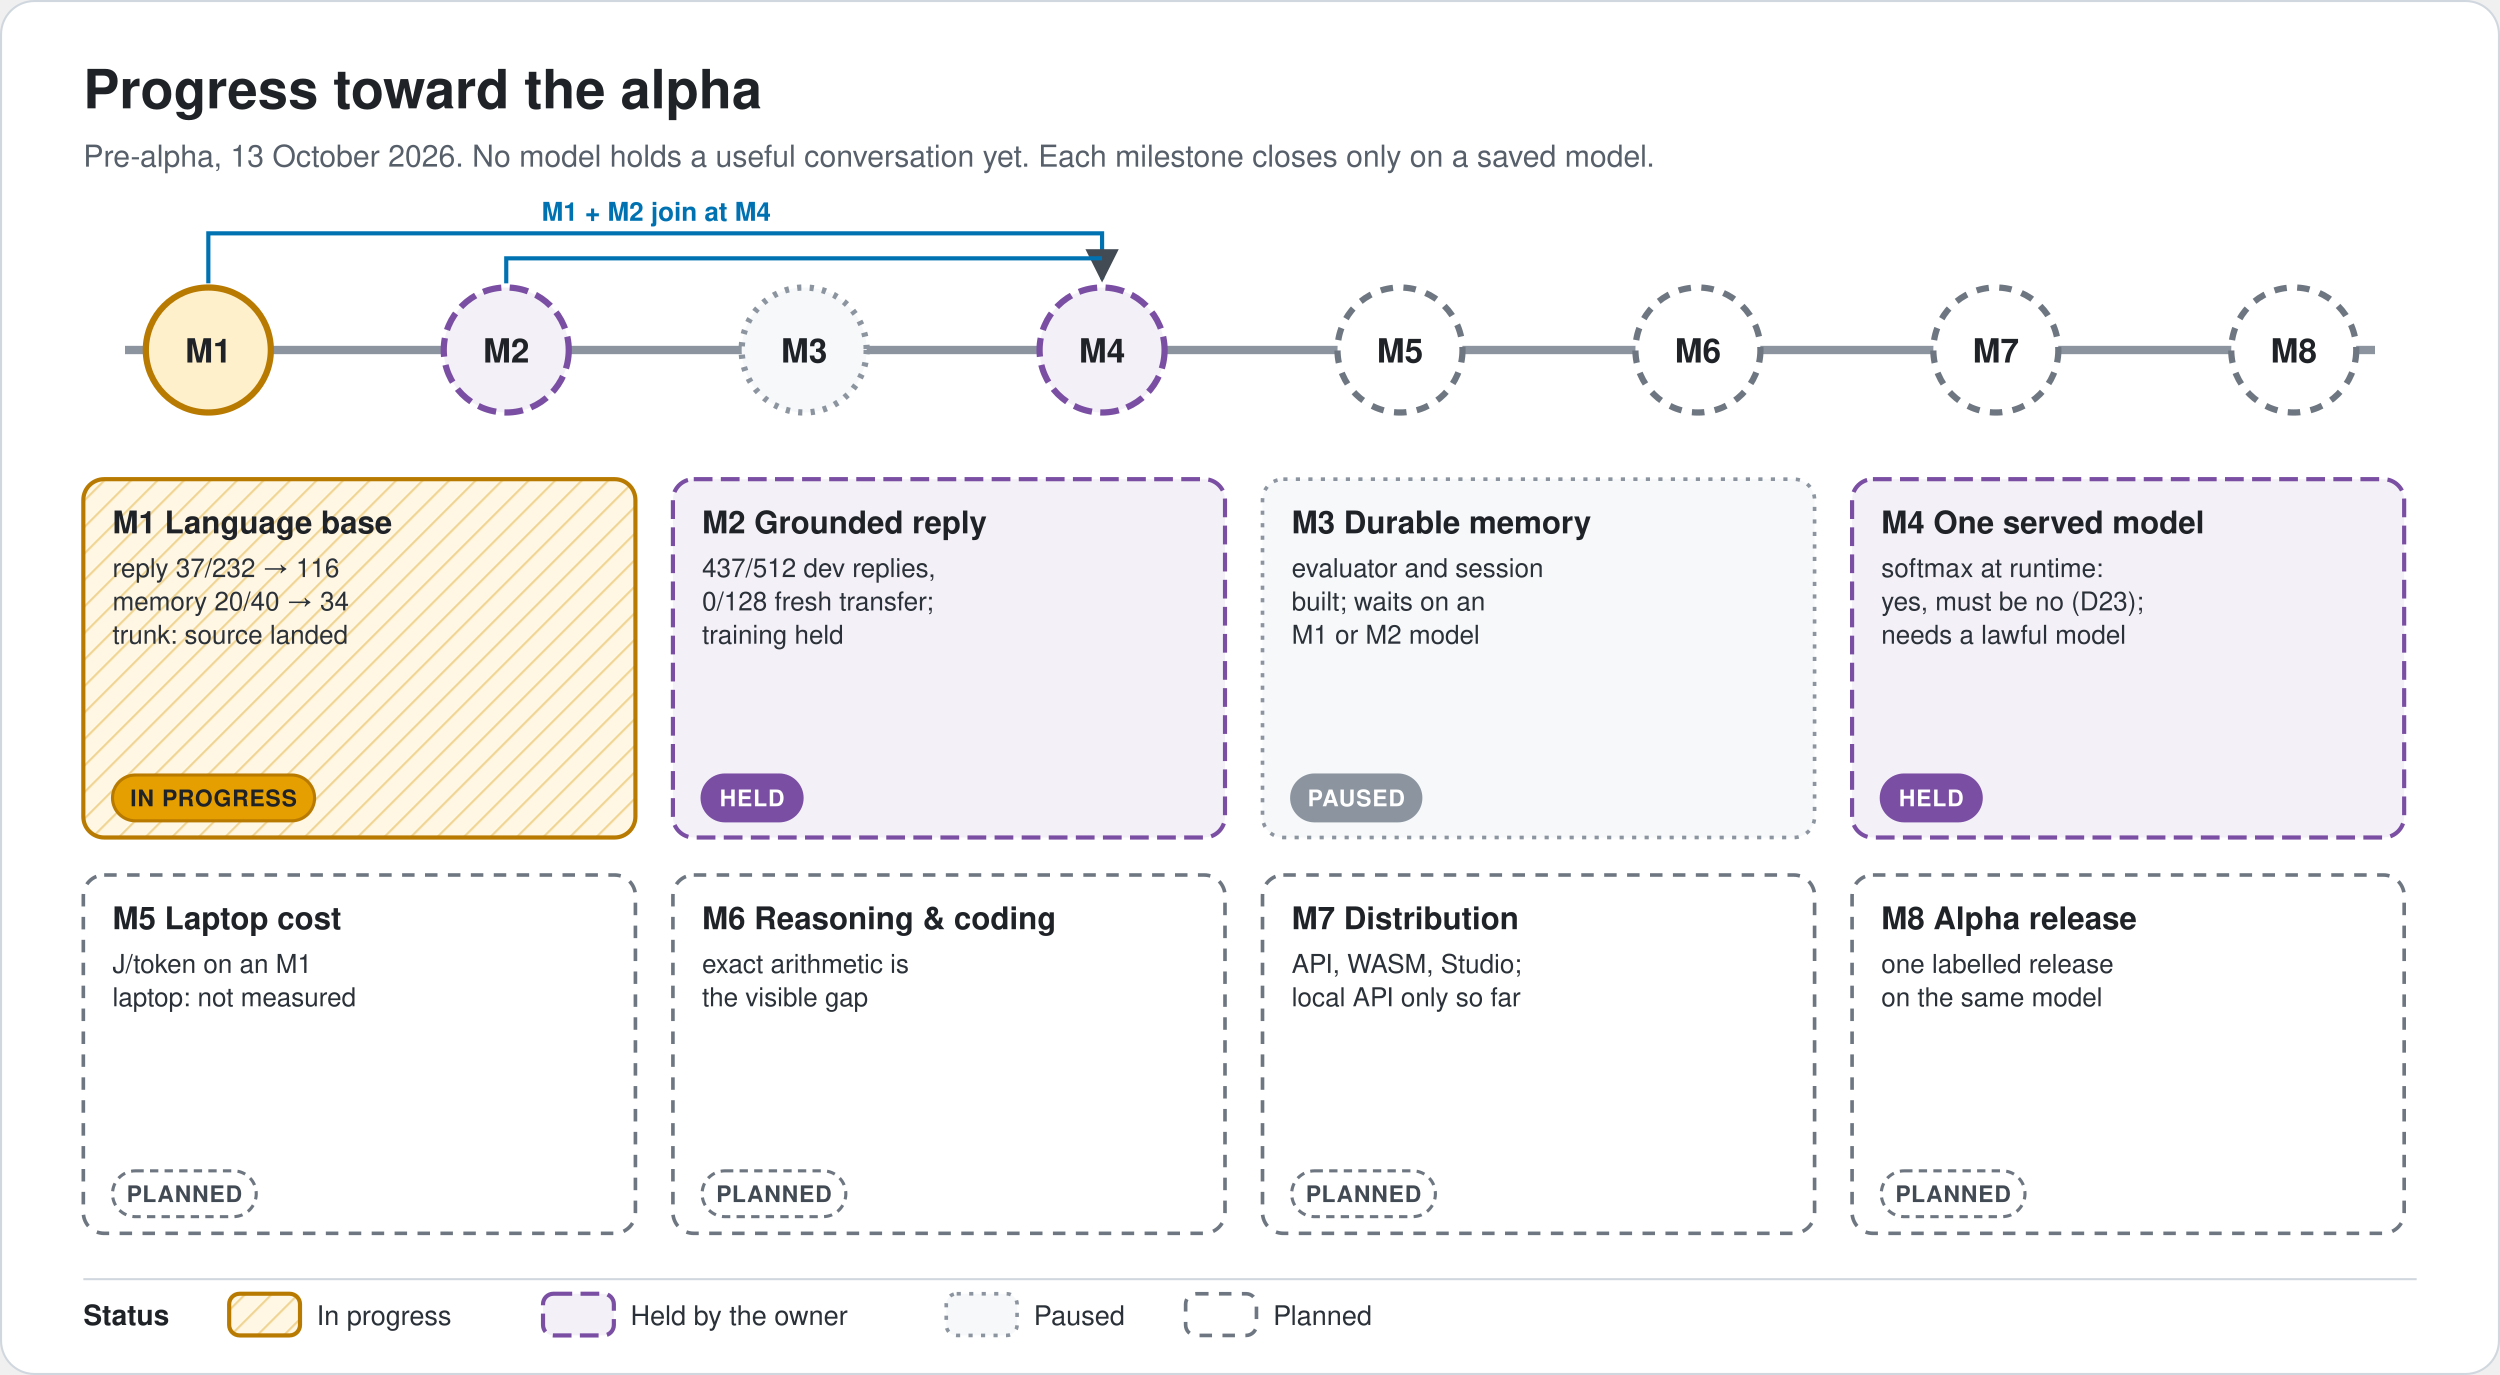
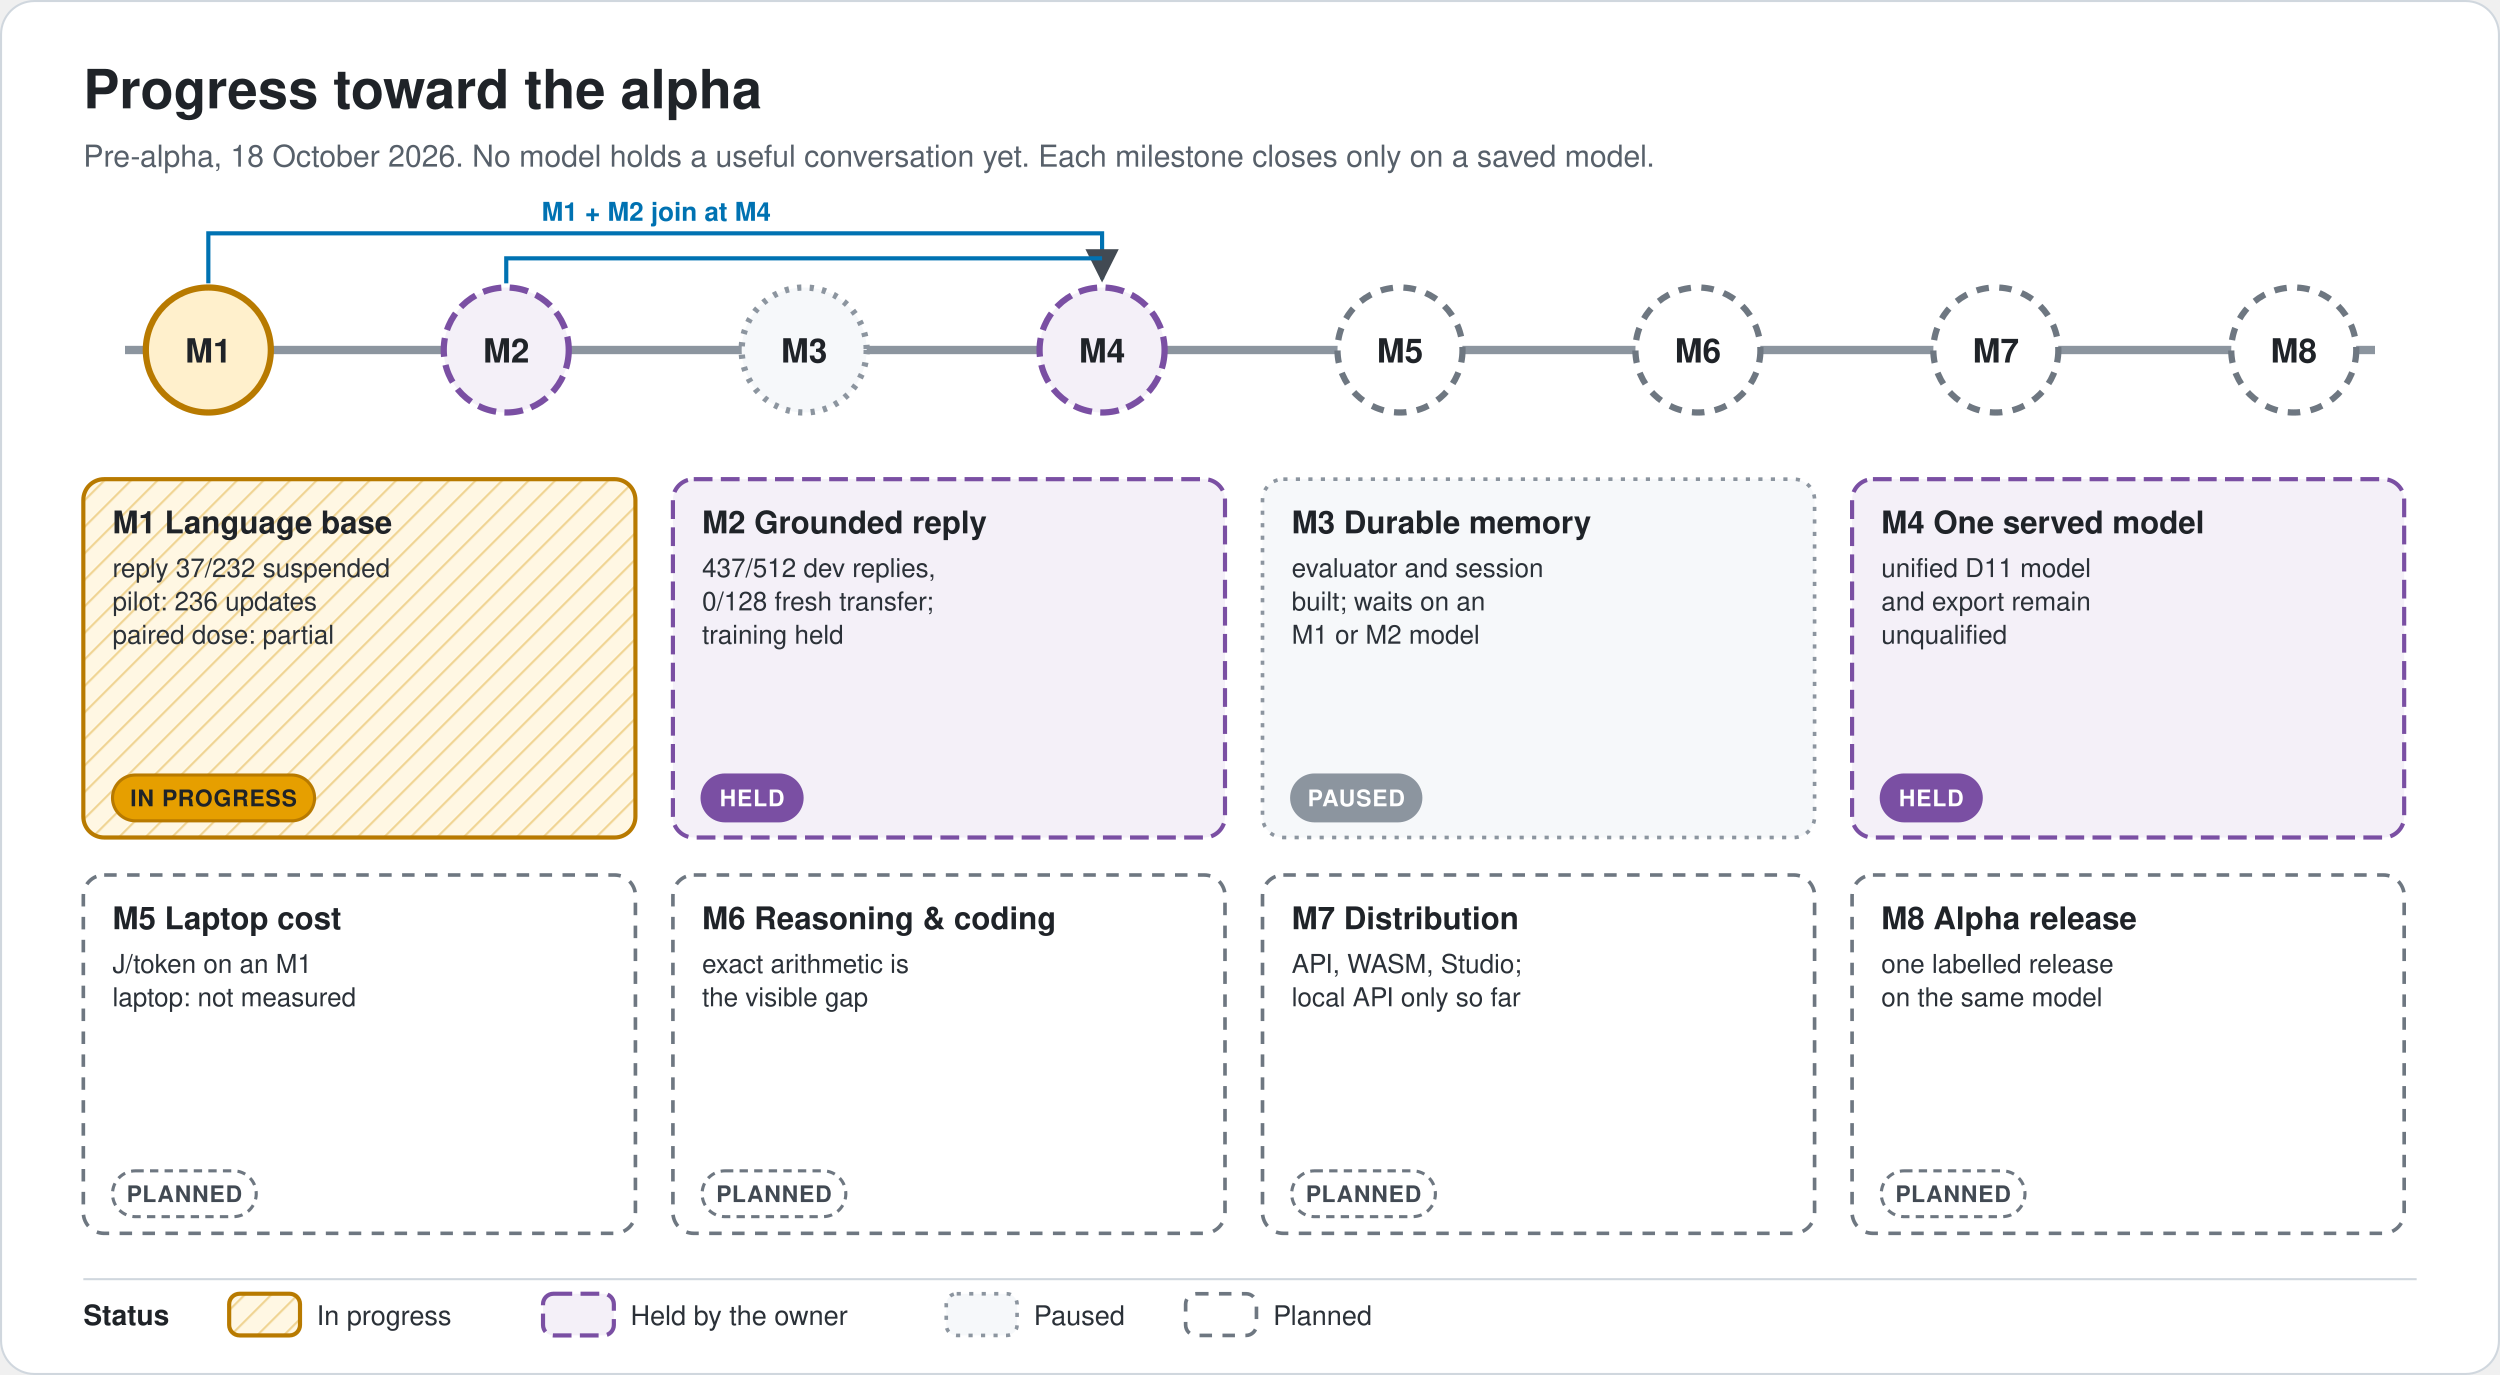
<svg xmlns="http://www.w3.org/2000/svg" viewBox="0 0 1200 660" width="1200" height="660" role="img" aria-labelledby="t d" font-family="-apple-system, BlinkMacSystemFont, 'Segoe UI', Helvetica, Arial, sans-serif">
  <defs>
    <marker id="ah" viewBox="0 0 10 10" refX="9" refY="5" markerWidth="8" markerHeight="8" orient="auto-start-reverse">
      <path d="M0,0 L10,5 L0,10 z" fill="#424A53" />
    </marker>
    <pattern id="hP" width="9" height="9" patternUnits="userSpaceOnUse" patternTransform="rotate(45)">
      <rect width="9" height="9" fill="#FFF7E3" />
      <line x1="0" y1="0" x2="0" y2="9" stroke="#F1D79A" stroke-width="2.2" />
    </pattern>
    <pattern id="hF" width="8" height="8" patternUnits="userSpaceOnUse">
      <rect width="8" height="8" fill="#F0F2F4" />
      <path d="M0,0 L8,8 M8,0 L0,8" stroke="#D3D8DD" stroke-width="1" />
    </pattern>
  </defs>
  <rect x="0.5" y="0.5" width="1199" height="659" rx="16" fill="#FFFFFF" stroke="#D0D7DE" stroke-width="1" />
  <text x="40" y="52" font-size="26" font-weight="700" fill="#1F2328" text-anchor="start">Progress toward the alpha</text>
-   <text x="40" y="80" font-size="14.5" font-weight="400" fill="#57606A" text-anchor="start">Pre-alpha, 13 October 2026. No model holds a useful conversation yet. Each milestone closes only on a saved model.</text>
+   <text x="40" y="80" font-size="14.5" font-weight="400" fill="#57606A" text-anchor="start">Pre-alpha, 18 October 2026. No model holds a useful conversation yet. Each milestone closes only on a saved model.</text>
  <path d="M60,168 L1140,168" fill="none" stroke="#8C959F" stroke-width="4" />
  <circle cx="100" cy="168" r="30" fill="#FFF0CC" stroke="#B87A00" stroke-width="3" />
  <text x="100" y="174" font-size="16" font-weight="700" fill="#1F2328" text-anchor="middle">M1</text>
  <circle cx="243" cy="168" r="30" fill="#F4F0F8" stroke="#7A4FA3" stroke-width="3" stroke-dasharray="9 4" />
  <text x="243" y="174" font-size="16" font-weight="700" fill="#1F2328" text-anchor="middle">M2</text>
  <circle cx="386" cy="168" r="30" fill="#F6F8FA" stroke="#8C959F" stroke-width="3" stroke-dasharray="2 4" />
  <text x="386" y="174" font-size="16" font-weight="700" fill="#1F2328" text-anchor="middle">M3</text>
  <circle cx="529" cy="168" r="30" fill="#F4F0F8" stroke="#7A4FA3" stroke-width="3" stroke-dasharray="9 4" />
  <text x="529" y="174" font-size="16" font-weight="700" fill="#1F2328" text-anchor="middle">M4</text>
  <circle cx="672" cy="168" r="30" fill="#FFFFFF" stroke="#6E7781" stroke-width="3" stroke-dasharray="6 5" />
  <text x="672" y="174" font-size="16" font-weight="700" fill="#1F2328" text-anchor="middle">M5</text>
  <circle cx="815" cy="168" r="30" fill="#FFFFFF" stroke="#6E7781" stroke-width="3" stroke-dasharray="6 5" />
  <text x="815" y="174" font-size="16" font-weight="700" fill="#1F2328" text-anchor="middle">M6</text>
  <circle cx="958" cy="168" r="30" fill="#FFFFFF" stroke="#6E7781" stroke-width="3" stroke-dasharray="6 5" />
  <text x="958" y="174" font-size="16" font-weight="700" fill="#1F2328" text-anchor="middle">M7</text>
  <circle cx="1101" cy="168" r="30" fill="#FFFFFF" stroke="#6E7781" stroke-width="3" stroke-dasharray="6 5" />
  <text x="1101" y="174" font-size="16" font-weight="700" fill="#1F2328" text-anchor="middle">M8</text>
  <path d="M100,136 L100,112 L529,112 L529,134" fill="none" stroke="#0072B2" stroke-width="2" marker-end="url(#ah)" />
  <path d="M243,136 L243,124 L529,124" fill="none" stroke="#0072B2" stroke-width="2" />
  <text x="315" y="106" font-size="12.5" font-weight="700" fill="#0072B2" text-anchor="middle">M1 + M2 join at M4</text>
  <rect x="40" y="230" width="265" height="172" rx="10" fill="url(#hP)" stroke="#B87A00" stroke-width="2" />
  <text x="54" y="256" font-size="15" font-weight="700" fill="#1F2328" text-anchor="start">M1  Language base</text>
-   <text x="54" y="277" font-size="12.5" font-weight="400" fill="#2B3138" text-anchor="start">reply 37/232 → 116</text>
-   <text x="54" y="293" font-size="12.5" font-weight="400" fill="#2B3138" text-anchor="start">memory 20/40 → 34</text>
-   <text x="54" y="309" font-size="12.5" font-weight="400" fill="#2B3138" text-anchor="start">trunk: source landed</text>
+   <text x="54" y="277" font-size="12.5" font-weight="400" fill="#2B3138" text-anchor="start">reply 37/232 suspended</text>
+   <text x="54" y="293" font-size="12.5" font-weight="400" fill="#2B3138" text-anchor="start">pilot: 236 updates</text>
+   <text x="54" y="309" font-size="12.5" font-weight="400" fill="#2B3138" text-anchor="start">paired dose: partial</text>
  <rect x="54" y="372" width="97" height="22" rx="11" fill="#E69F00" stroke="#B87A00" stroke-width="1.5" />
  <text x="102.5" y="387" font-size="11" font-weight="700" fill="#1F2328" text-anchor="middle" letter-spacing="0.4">IN PROGRESS</text>
  <rect x="323" y="230" width="265" height="172" rx="10" fill="#F4F0F8" stroke="#7A4FA3" stroke-width="2" stroke-dasharray="9 4" />
  <text x="337" y="256" font-size="15" font-weight="700" fill="#1F2328" text-anchor="start">M2  Grounded reply</text>
  <text x="337" y="277" font-size="12.5" font-weight="400" fill="#2B3138" text-anchor="start">437/512 dev replies,</text>
  <text x="337" y="293" font-size="12.5" font-weight="400" fill="#2B3138" text-anchor="start">0/128 fresh transfer;</text>
  <text x="337" y="309" font-size="12.5" font-weight="400" fill="#2B3138" text-anchor="start">training held</text>
  <rect x="337" y="372" width="48" height="22" rx="11" fill="#7A4FA3" stroke="#7A4FA3" stroke-width="1.5" />
  <text x="361" y="387" font-size="11" font-weight="700" fill="#FFFFFF" text-anchor="middle" letter-spacing="0.4">HELD</text>
  <rect x="606" y="230" width="265" height="172" rx="10" fill="#F6F8FA" stroke="#8C959F" stroke-width="1.75" stroke-dasharray="2 4" />
  <text x="620" y="256" font-size="15" font-weight="700" fill="#1F2328" text-anchor="start">M3  Durable memory</text>
  <text x="620" y="277" font-size="12.5" font-weight="400" fill="#2B3138" text-anchor="start">evaluator and session</text>
  <text x="620" y="293" font-size="12.5" font-weight="400" fill="#2B3138" text-anchor="start">built; waits on an</text>
  <text x="620" y="309" font-size="12.5" font-weight="400" fill="#2B3138" text-anchor="start">M1 or M2 model</text>
  <rect x="620" y="372" width="62" height="22" rx="11" fill="#8C959F" stroke="#8C959F" stroke-width="1.5" />
  <text x="651" y="387" font-size="11" font-weight="700" fill="#FFFFFF" text-anchor="middle" letter-spacing="0.4">PAUSED</text>
  <rect x="889" y="230" width="265" height="172" rx="10" fill="#F4F0F8" stroke="#7A4FA3" stroke-width="2" stroke-dasharray="9 4" />
  <text x="903" y="256" font-size="15" font-weight="700" fill="#1F2328" text-anchor="start">M4  One served model</text>
-   <text x="903" y="277" font-size="12.5" font-weight="400" fill="#2B3138" text-anchor="start">softmax at runtime:</text>
-   <text x="903" y="293" font-size="12.5" font-weight="400" fill="#2B3138" text-anchor="start">yes, must be no (D23);</text>
-   <text x="903" y="309" font-size="12.5" font-weight="400" fill="#2B3138" text-anchor="start">needs a lawful model</text>
+   <text x="903" y="277" font-size="12.5" font-weight="400" fill="#2B3138" text-anchor="start">unified D11 model</text>
+   <text x="903" y="293" font-size="12.5" font-weight="400" fill="#2B3138" text-anchor="start">and export remain</text>
+   <text x="903" y="309" font-size="12.5" font-weight="400" fill="#2B3138" text-anchor="start">unqualified</text>
  <rect x="903" y="372" width="48" height="22" rx="11" fill="#7A4FA3" stroke="#7A4FA3" stroke-width="1.5" />
  <text x="927" y="387" font-size="11" font-weight="700" fill="#FFFFFF" text-anchor="middle" letter-spacing="0.4">HELD</text>
  <rect x="40" y="420" width="265" height="172" rx="10" fill="#FFFFFF" stroke="#6E7781" stroke-width="1.75" stroke-dasharray="6 5" />
  <text x="54" y="446" font-size="15" font-weight="700" fill="#1F2328" text-anchor="start">M5  Laptop cost</text>
  <text x="54" y="467" font-size="12.5" font-weight="400" fill="#2B3138" text-anchor="start">J/token on an M1</text>
  <text x="54" y="483" font-size="12.5" font-weight="400" fill="#2B3138" text-anchor="start">laptop: not measured</text>
  <rect x="54" y="562" width="69" height="22" rx="11" fill="#FFFFFF" stroke="#6E7781" stroke-width="1.5" stroke-dasharray="4 3" />
  <text x="88.5" y="577" font-size="11" font-weight="700" fill="#424A53" text-anchor="middle" letter-spacing="0.4">PLANNED</text>
  <rect x="323" y="420" width="265" height="172" rx="10" fill="#FFFFFF" stroke="#6E7781" stroke-width="1.75" stroke-dasharray="6 5" />
  <text x="337" y="446" font-size="15" font-weight="700" fill="#1F2328" text-anchor="start">M6  Reasoning &amp; coding</text>
  <text x="337" y="467" font-size="12.5" font-weight="400" fill="#2B3138" text-anchor="start">exact arithmetic is</text>
  <text x="337" y="483" font-size="12.5" font-weight="400" fill="#2B3138" text-anchor="start">the visible gap</text>
  <rect x="337" y="562" width="69" height="22" rx="11" fill="#FFFFFF" stroke="#6E7781" stroke-width="1.5" stroke-dasharray="4 3" />
  <text x="371.5" y="577" font-size="11" font-weight="700" fill="#424A53" text-anchor="middle" letter-spacing="0.4">PLANNED</text>
  <rect x="606" y="420" width="265" height="172" rx="10" fill="#FFFFFF" stroke="#6E7781" stroke-width="1.75" stroke-dasharray="6 5" />
  <text x="620" y="446" font-size="15" font-weight="700" fill="#1F2328" text-anchor="start">M7  Distribution</text>
  <text x="620" y="467" font-size="12.5" font-weight="400" fill="#2B3138" text-anchor="start">API, WASM, Studio;</text>
  <text x="620" y="483" font-size="12.5" font-weight="400" fill="#2B3138" text-anchor="start">local API only so far</text>
  <rect x="620" y="562" width="69" height="22" rx="11" fill="#FFFFFF" stroke="#6E7781" stroke-width="1.5" stroke-dasharray="4 3" />
  <text x="654.5" y="577" font-size="11" font-weight="700" fill="#424A53" text-anchor="middle" letter-spacing="0.4">PLANNED</text>
  <rect x="889" y="420" width="265" height="172" rx="10" fill="#FFFFFF" stroke="#6E7781" stroke-width="1.75" stroke-dasharray="6 5" />
  <text x="903" y="446" font-size="15" font-weight="700" fill="#1F2328" text-anchor="start">M8  Alpha release</text>
  <text x="903" y="467" font-size="12.5" font-weight="400" fill="#2B3138" text-anchor="start">one labelled release</text>
  <text x="903" y="483" font-size="12.5" font-weight="400" fill="#2B3138" text-anchor="start">on the same model</text>
  <rect x="903" y="562" width="69" height="22" rx="11" fill="#FFFFFF" stroke="#6E7781" stroke-width="1.5" stroke-dasharray="4 3" />
  <text x="937.5" y="577" font-size="11" font-weight="700" fill="#424A53" text-anchor="middle" letter-spacing="0.4">PLANNED</text>
  <path d="M40,614 L1160,614" fill="none" stroke="#D0D7DE" stroke-width="1" />
  <text x="40" y="636" font-size="13.5" font-weight="700" fill="#1F2328" text-anchor="start">Status</text>
  <rect x="110" y="621" width="34" height="20" rx="5" fill="url(#hP)" stroke="#B87A00" stroke-width="2" />
  <text x="152" y="636" font-size="13" font-weight="400" fill="#2B3138" text-anchor="start">In progress</text>
  <rect x="260.65" y="621" width="34" height="20" rx="5" fill="#F4F0F8" stroke="#7A4FA3" stroke-width="2" stroke-dasharray="9 4" />
  <text x="302.65" y="636" font-size="13" font-weight="400" fill="#2B3138" text-anchor="start">Held by the owner</text>
  <rect x="454.2" y="621" width="34" height="20" rx="5" fill="#F6F8FA" stroke="#8C959F" stroke-width="1.75" stroke-dasharray="2 4" />
  <text x="496.2" y="636" font-size="13" font-weight="400" fill="#2B3138" text-anchor="start">Paused</text>
  <rect x="569.1" y="621" width="34" height="20" rx="5" fill="#FFFFFF" stroke="#6E7781" stroke-width="1.75" stroke-dasharray="6 5" />
  <text x="611.1" y="636" font-size="13" font-weight="400" fill="#2B3138" text-anchor="start">Planned</text>
</svg>
